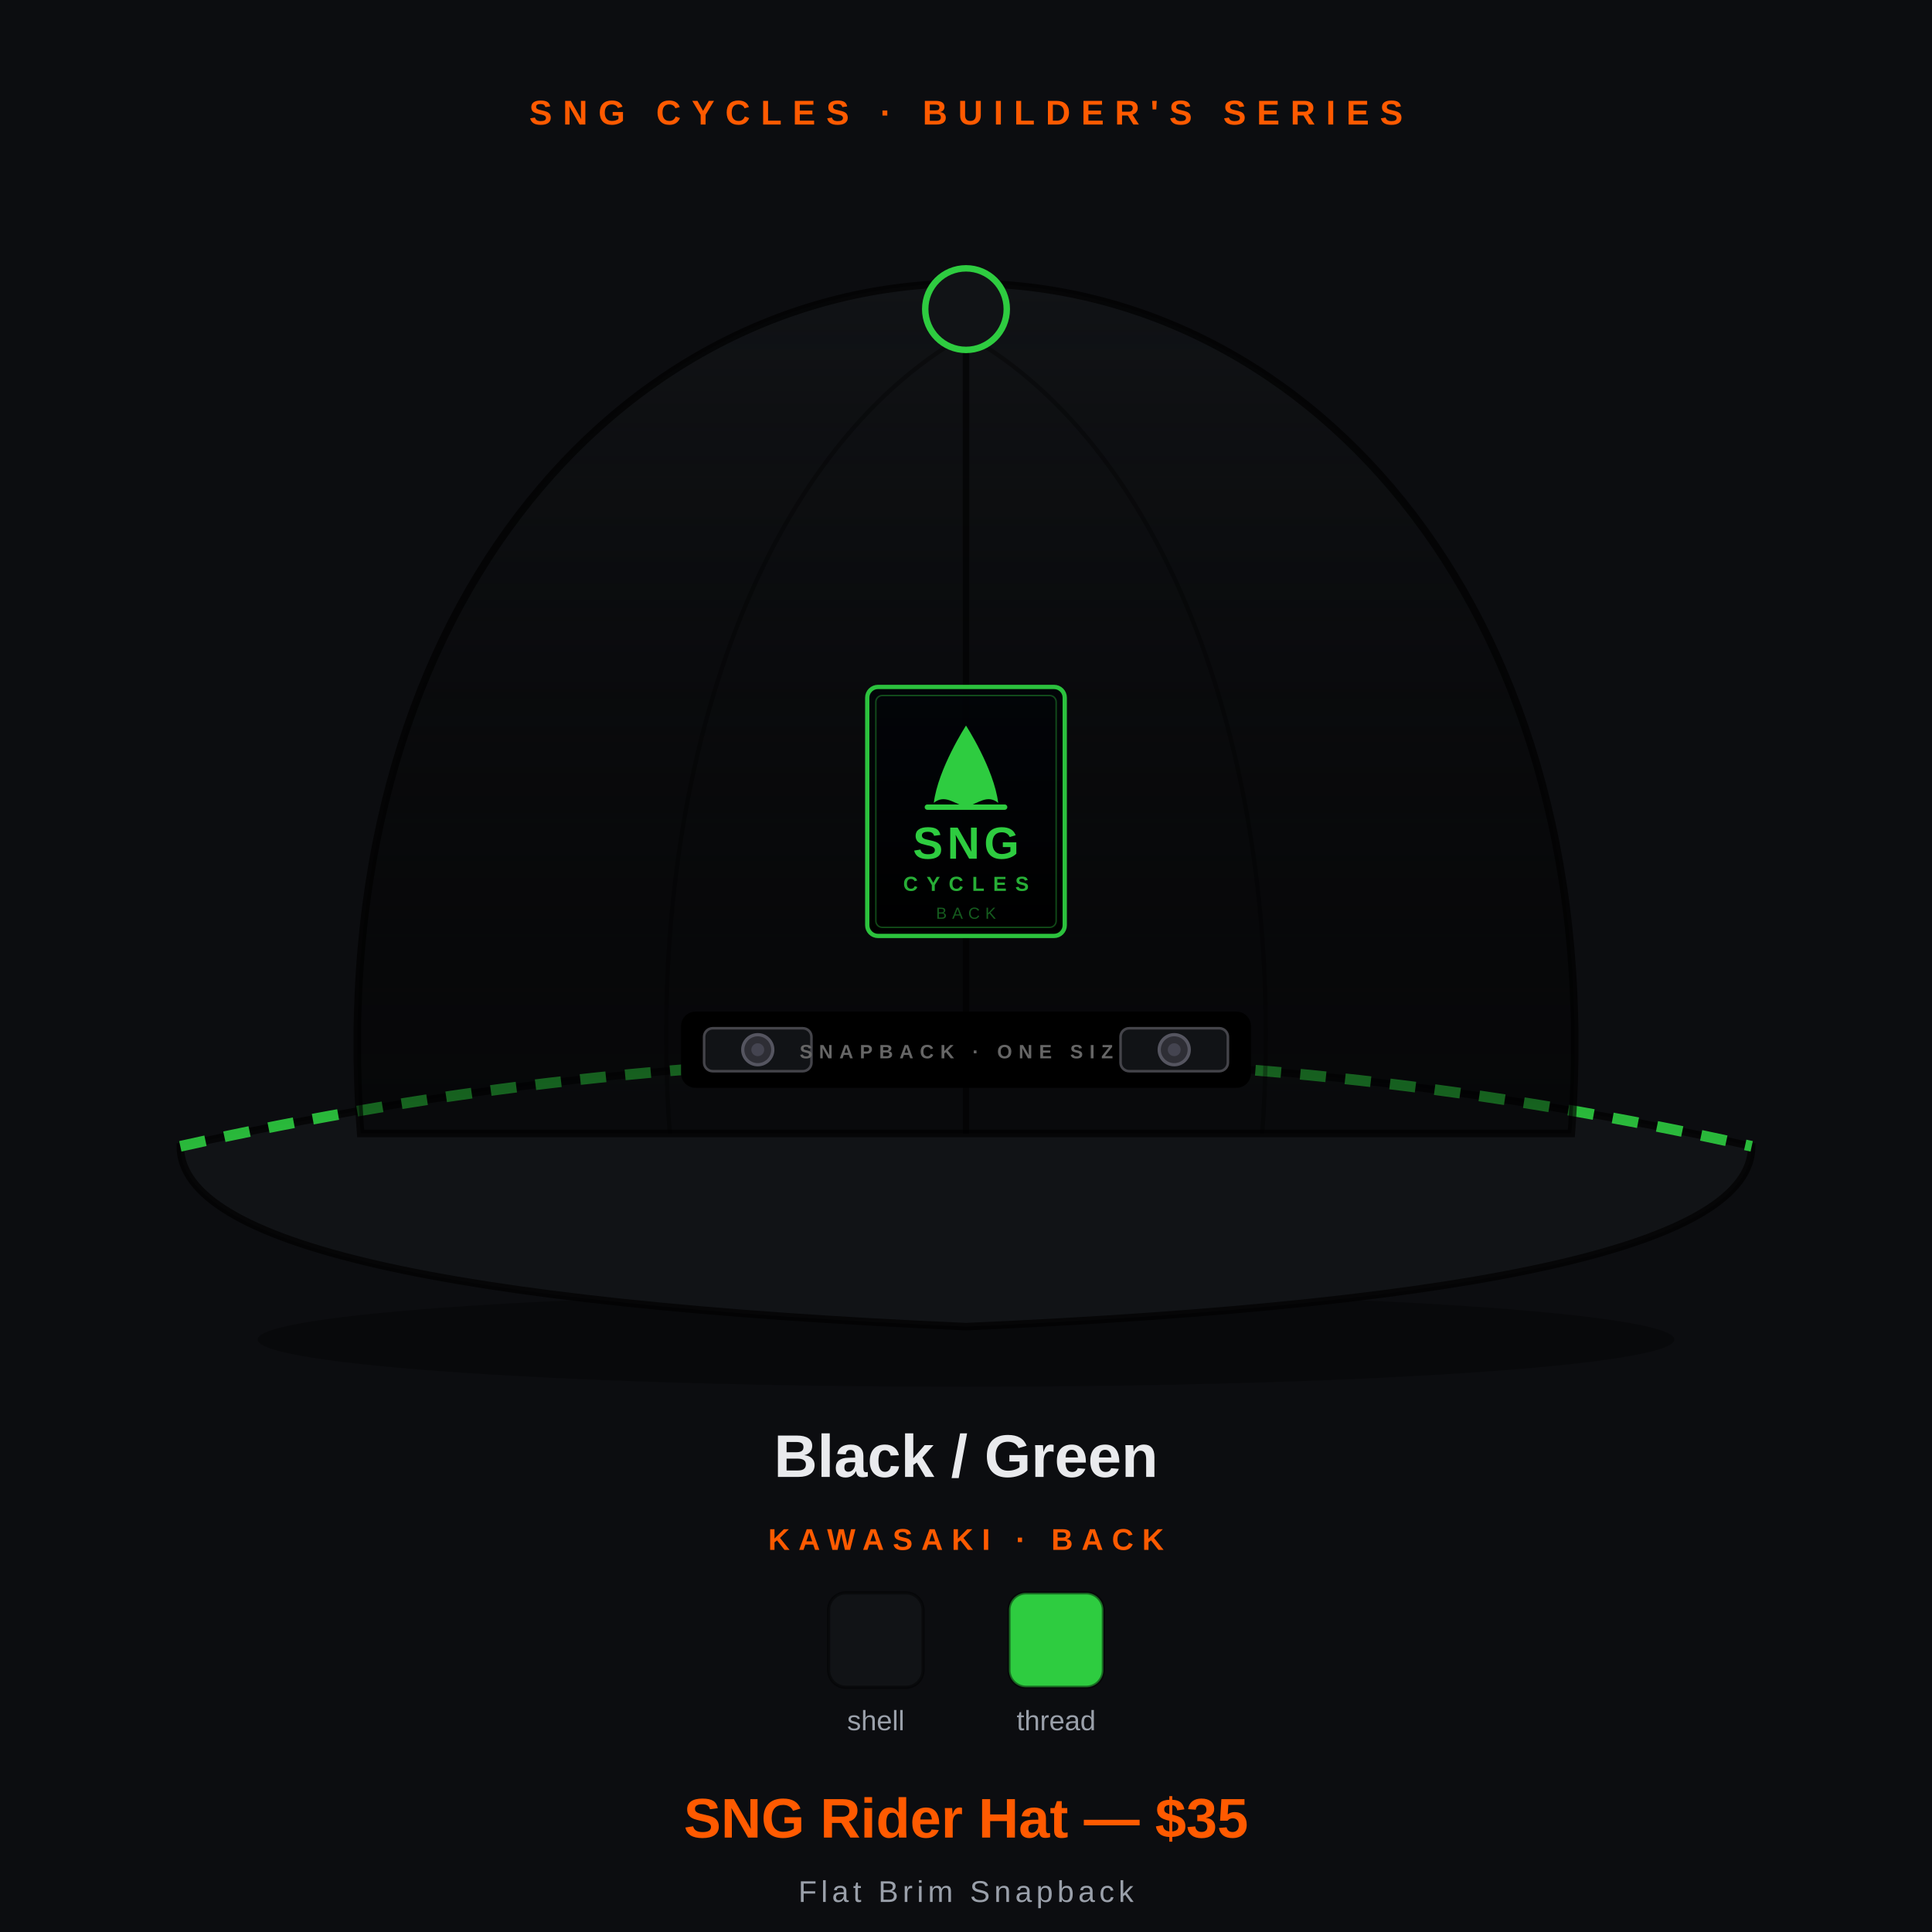
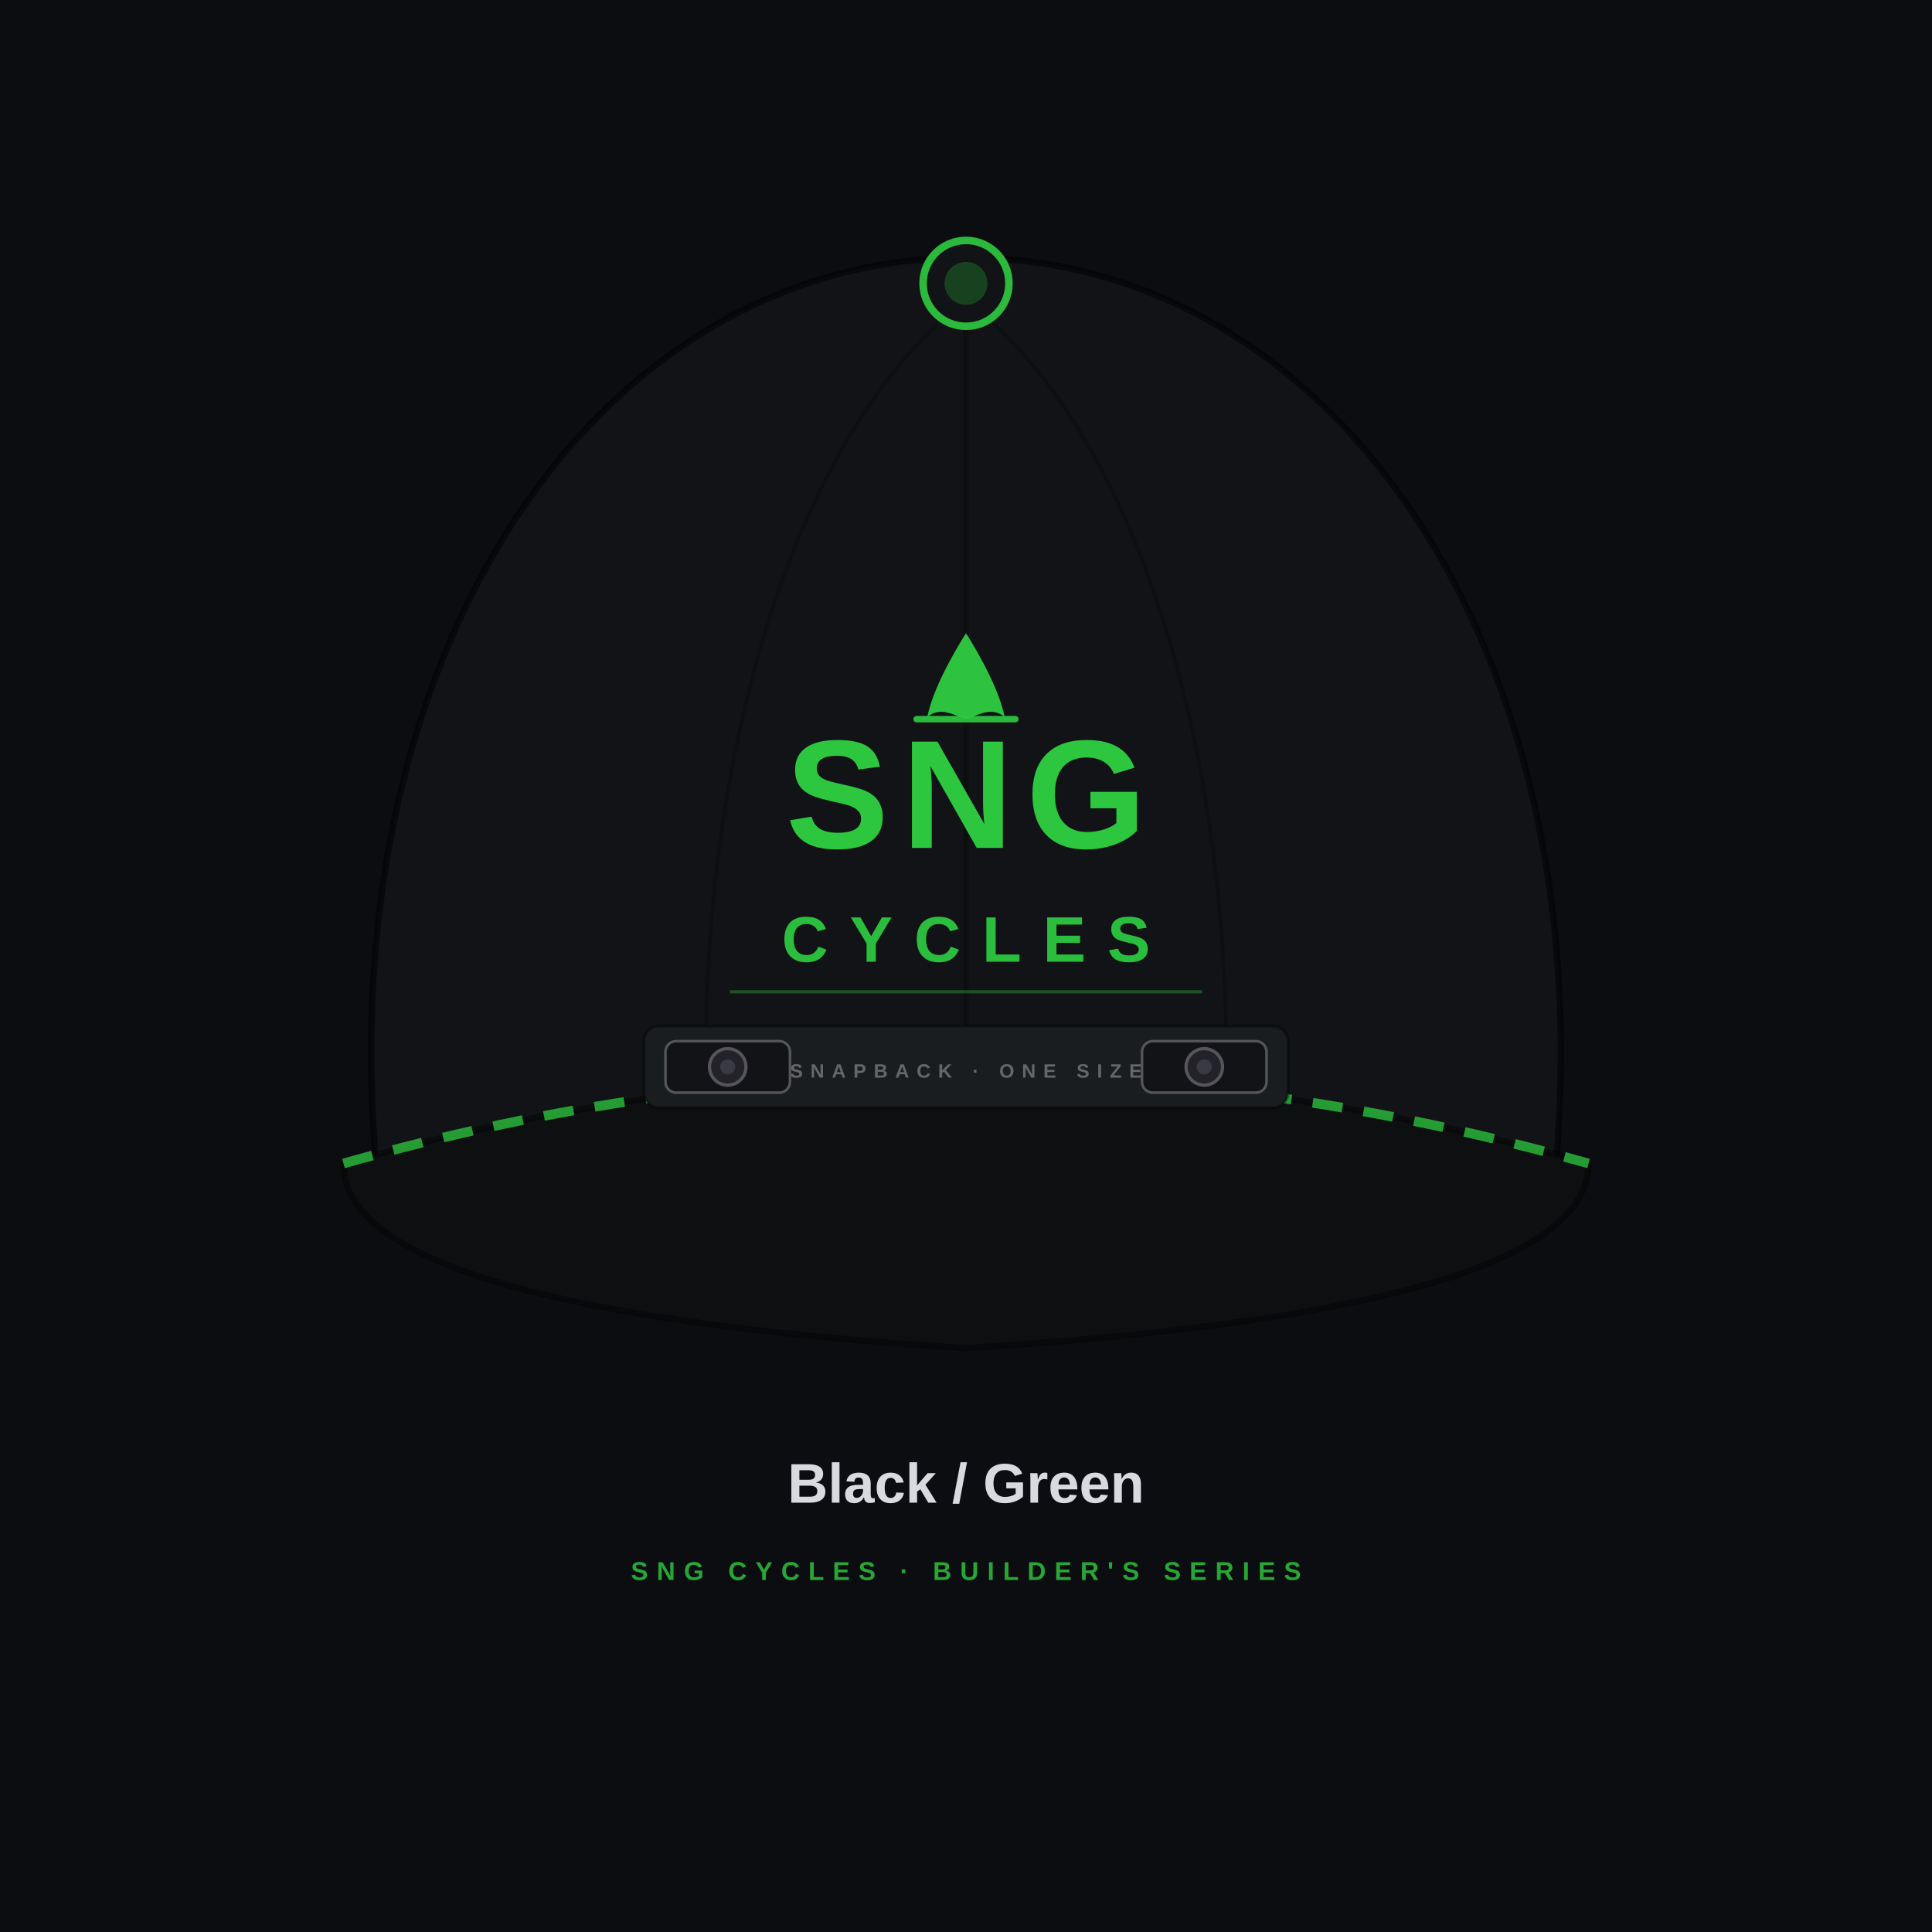
<svg xmlns="http://www.w3.org/2000/svg" width="900" height="900" viewBox="0 0 900 900">
-   <defs>
-     <linearGradient id="cr_black-green" x1="0" y1="0" x2="0" y2="1">
-       <stop offset="0" stop-color="#111316" />
-       <stop offset="1" stop-color="#000" stop-opacity="0.45" />
-     </linearGradient>
-     <linearGradient id="patch_black-green" x1="0" y1="0" x2="0" y2="1">
-       <stop offset="0" stop-color="#020407" />
-       <stop offset="1" stop-color="#000000" />
-     </linearGradient>
-   </defs>
  <rect width="900" height="900" fill="#0c0d10" />
-   <text x="450" y="58" text-anchor="middle" font-family="Arial, sans-serif" font-weight="900" font-size="16" fill="#ff5a00" letter-spacing="5">SNG CYCLES · BUILDER'S SERIES</text>
-   <ellipse cx="450" cy="624" rx="330" ry="22" fill="#000" opacity="0.3" />
-   <path d="M84 534 Q450 452 816 534 Q816 602 450 618 Q84 602 84 534 Z" fill="#111316" stroke="#000a" stroke-width="3.5" />
-   <path d="M84 534 Q450 452 816 534" fill="none" stroke="#2ecc40" stroke-width="5" stroke-dasharray="12 9" opacity="0.9" />
-   <path d="M168 528 C150 288 288 132 450 132 C612 132 750 288 732 528 Z" fill="url(#cr_black-green)" stroke="#000a" stroke-width="3.5" />
-   <path d="M450 132 L450 528" stroke="#0009" stroke-width="3" />
-   <path d="M450 156 C354 210 300 360 312 528" stroke="#0005" stroke-width="2" fill="none" />
-   <path d="M450 156 C546 210 600 360 588 528" stroke="#0005" stroke-width="2" fill="none" />
-   <circle cx="450" cy="144" r="19" fill="#111316" stroke="#2ecc40" stroke-width="3" />
-   <rect x="318" y="472" width="264" height="34" rx="6" fill="#000000" stroke="#000" stroke-width="1.5" />
-   <rect x="328" y="479" width="50" height="20" rx="4" fill="#111316" stroke="#44444a" stroke-width="1.2" />
-   <circle cx="353" cy="489" r="7" fill="#2e2e35" stroke="#555560" stroke-width="1.5" />
-   <circle cx="353" cy="489" r="3" fill="#444450" />
-   <text x="450" y="493" text-anchor="middle" font-family="Arial, sans-serif" font-weight="700" font-size="9" fill="#666" letter-spacing="3">SNAPBACK · ONE SIZE</text>
-   <rect x="522" y="479" width="50" height="20" rx="4" fill="#111316" stroke="#44444a" stroke-width="1.2" />
-   <circle cx="547" cy="489" r="7" fill="#2e2e35" stroke="#555560" stroke-width="1.5" />
-   <circle cx="547" cy="489" r="3" fill="#444450" />
-   <rect x="404" y="320" width="92" height="116" rx="5" fill="url(#patch_black-green)" stroke="#2ecc40" stroke-width="2" opacity="0.95" />
-   <rect x="408" y="324" width="84" height="108" rx="3" fill="none" stroke="#2ecc40" stroke-width="0.7" opacity="0.35" />
-   <path d="M450 338 C450 338 437 358 435 374 C440 370 444 374 450 376 C456 374 460 370 465 374 C463 358 450 338 450 338 Z" fill="#2ecc40" />
-   <line x1="432" y1="376" x2="468" y2="376" stroke="#2ecc40" stroke-width="2.5" stroke-linecap="round" />
-   <text x="450" y="400" text-anchor="middle" font-family="Arial Black, Arial, sans-serif" font-weight="900" font-size="21" fill="#2ecc40" letter-spacing="2">SNG</text>
-   <text x="450" y="415" text-anchor="middle" font-family="Arial, sans-serif" font-weight="700" font-size="9.5" fill="#2ecc40" letter-spacing="4" opacity="0.85">CYCLES</text>
-   <text x="450" y="428" text-anchor="middle" font-family="Arial, sans-serif" font-size="7.5" fill="#2ecc40" letter-spacing="2.5" opacity="0.45">BACK</text>
-   <text x="450" y="688" text-anchor="middle" font-family="Arial Black, Arial, sans-serif" font-weight="900" font-size="28" fill="#e9eaed">Black / Green</text>
-   <text x="450" y="722" text-anchor="middle" font-family="Arial, sans-serif" font-weight="900" font-size="14" fill="#ff5a00" letter-spacing="4">KAWASAKI · BACK</text>
-   <rect x="386" y="742" width="44" height="44" rx="8" fill="#111316" stroke="#0007" stroke-width="1.5" />
-   <text x="408" y="806" text-anchor="middle" font-family="Arial,sans-serif" font-size="13" fill="#9aa0aa">shell</text>
-   <rect x="470" y="742" width="44" height="44" rx="8" fill="#2ecc40" stroke="#0007" stroke-width="1.5" />
-   <text x="492" y="806" text-anchor="middle" font-family="Arial,sans-serif" font-size="13" fill="#9aa0aa">thread</text>
-   <text x="450" y="856" text-anchor="middle" font-family="Arial Black, Arial, sans-serif" font-weight="900" font-size="26" fill="#ff5a00">SNG Rider Hat — $35</text>
-   <text x="450" y="886" text-anchor="middle" font-family="Arial, sans-serif" font-size="14" fill="#9aa0aa" letter-spacing="2">Flat Brim Snapback</text>
+   <path d="M175 540 C155 300 280 120 450 120 C620 120 745 300 725 540 Z" fill="#111316" stroke="#00000080" stroke-width="3" />
+   <line x1="450" y1="120" x2="450" y2="540" stroke="#00000040" stroke-width="2.5" />
+   <path d="M450 140 C370 200 320 360 330 540" fill="none" stroke="#00000030" stroke-width="1.8" />
+   <path d="M450 140 C530 200 580 360 570 540" fill="none" stroke="#00000030" stroke-width="1.8" />
+   <circle cx="450" cy="132" r="20" fill="#111316" stroke="#2ecc40" stroke-width="3.5" stroke-opacity="0.9" />
+   <circle cx="450" cy="132" r="10" fill="#2ecc40" fill-opacity="0.25" />
+   <path d="M450 295 C450 295 435 318 432 334 C438 329 444 333 450 335 C456 333 462 329 468 334 C465 318 450 295 450 295 Z" fill="#2ecc40" opacity="0.95" />
+   <line x1="427" y1="335" x2="473" y2="335" stroke="#2ecc40" stroke-width="3" stroke-linecap="round" opacity="0.9" />
+   <text x="450" y="395" text-anchor="middle" font-family="Arial Black, Arial, sans-serif" font-weight="900" font-size="72" fill="#2ecc40" letter-spacing="6" opacity="0.97">SNG</text>
+   <text x="450" y="448" text-anchor="middle" font-family="Arial Black, Arial, sans-serif" font-weight="900" font-size="30" fill="#2ecc40" letter-spacing="10" opacity="0.92">CYCLES</text>
+   <line x1="340" y1="462" x2="560" y2="462" stroke="#2ecc40" stroke-width="1.5" opacity="0.35" />
+   <path d="M160 542 Q450 460 740 542 Q740 610 450 628 Q160 610 160 542 Z" fill="#0d0f11" stroke="#00000060" stroke-width="3" />
+   <path d="M160 542 Q450 460 740 542" fill="none" stroke="#2ecc40" stroke-width="4.5" stroke-dasharray="14 10" opacity="0.75" />
+   <rect x="300" y="478" width="300" height="38" rx="7" fill="#1a1d20" stroke="#00000060" stroke-width="1.5" />
+   <rect x="310" y="485" width="58" height="24" rx="5" fill="#111316" stroke="#55555a" stroke-width="1.2" />
+   <circle cx="339" cy="497" r="8.5" fill="#222228" stroke="#55555a" stroke-width="1.5" />
+   <circle cx="339" cy="497" r="3.5" fill="#3a3a42" />
+   <text x="450" y="502" text-anchor="middle" font-family="Arial, sans-serif" font-weight="700" font-size="9" fill="#666" letter-spacing="3.5">SNAPBACK · ONE SIZE</text>
+   <rect x="532" y="485" width="58" height="24" rx="5" fill="#111316" stroke="#55555a" stroke-width="1.2" />
+   <circle cx="561" cy="497" r="8.5" fill="#222228" stroke="#55555a" stroke-width="1.5" />
+   <circle cx="561" cy="497" r="3.5" fill="#3a3a42" />
+   <text x="450" y="700" text-anchor="middle" font-family="Arial Black, Arial, sans-serif" font-weight="900" font-size="26" fill="#d8dae0">Black / Green</text>
+   <text x="450" y="736" text-anchor="middle" font-family="Arial, sans-serif" font-weight="700" font-size="12" fill="#2ecc40" letter-spacing="4" opacity="0.8">SNG CYCLES · BUILDER'S SERIES</text>
</svg>
